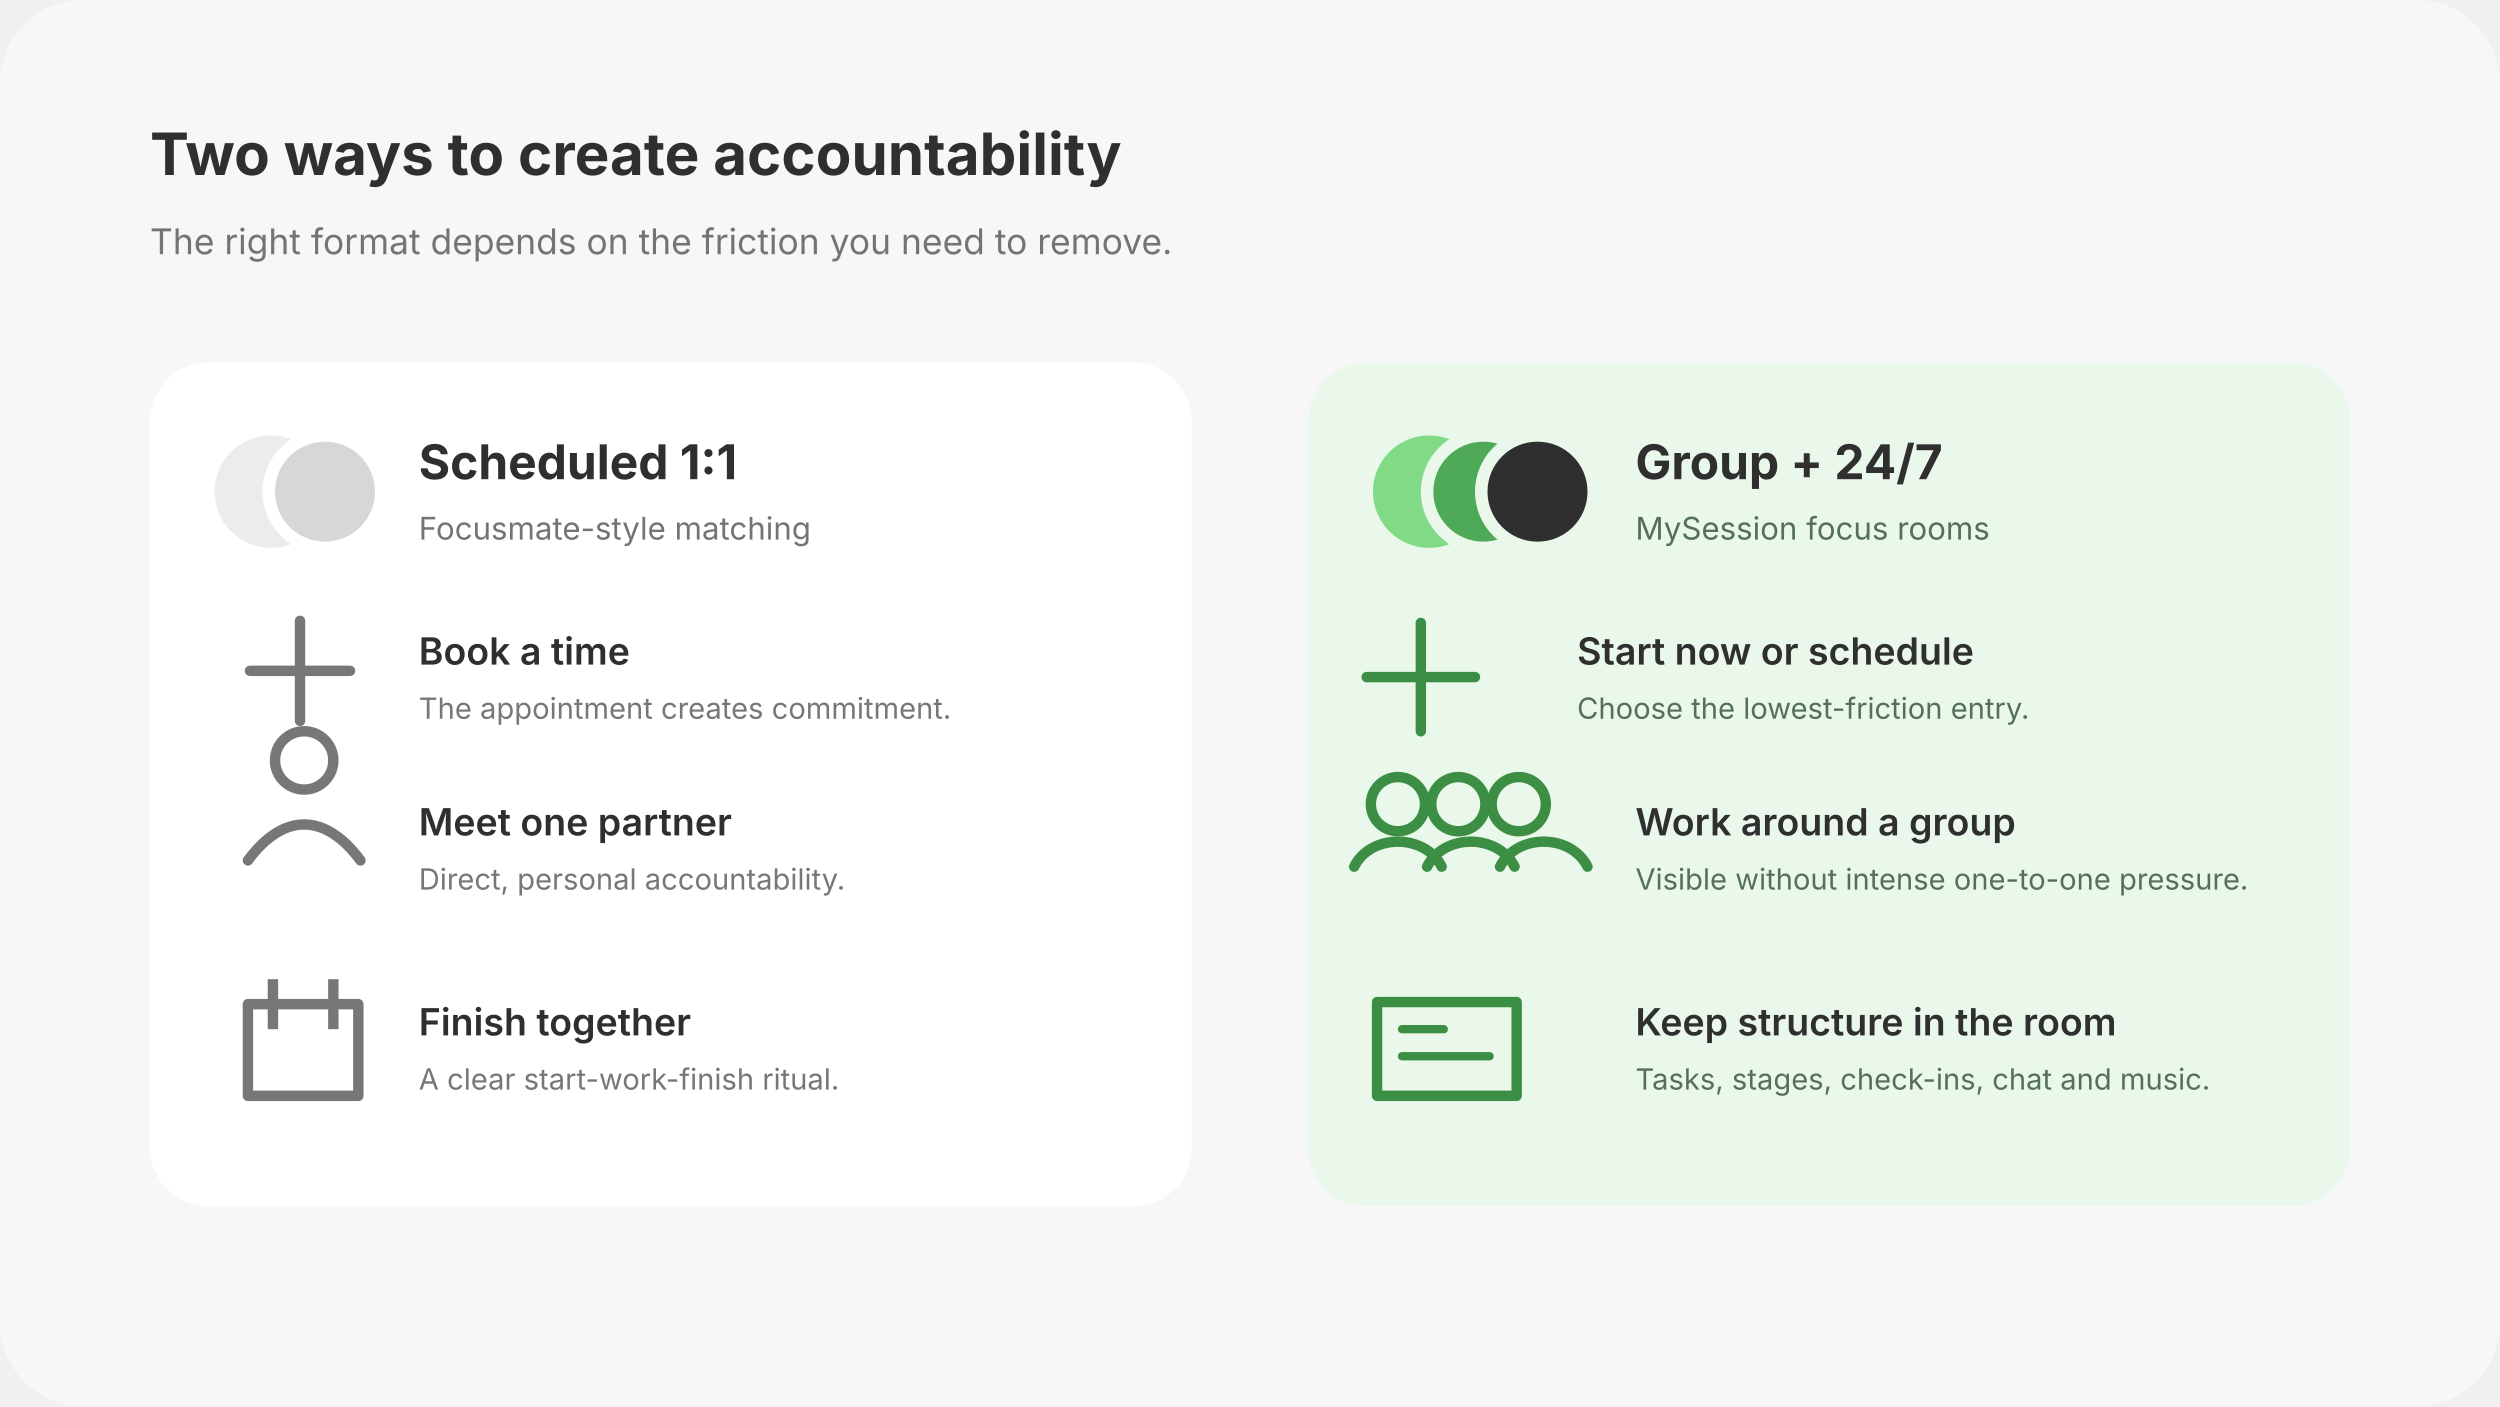
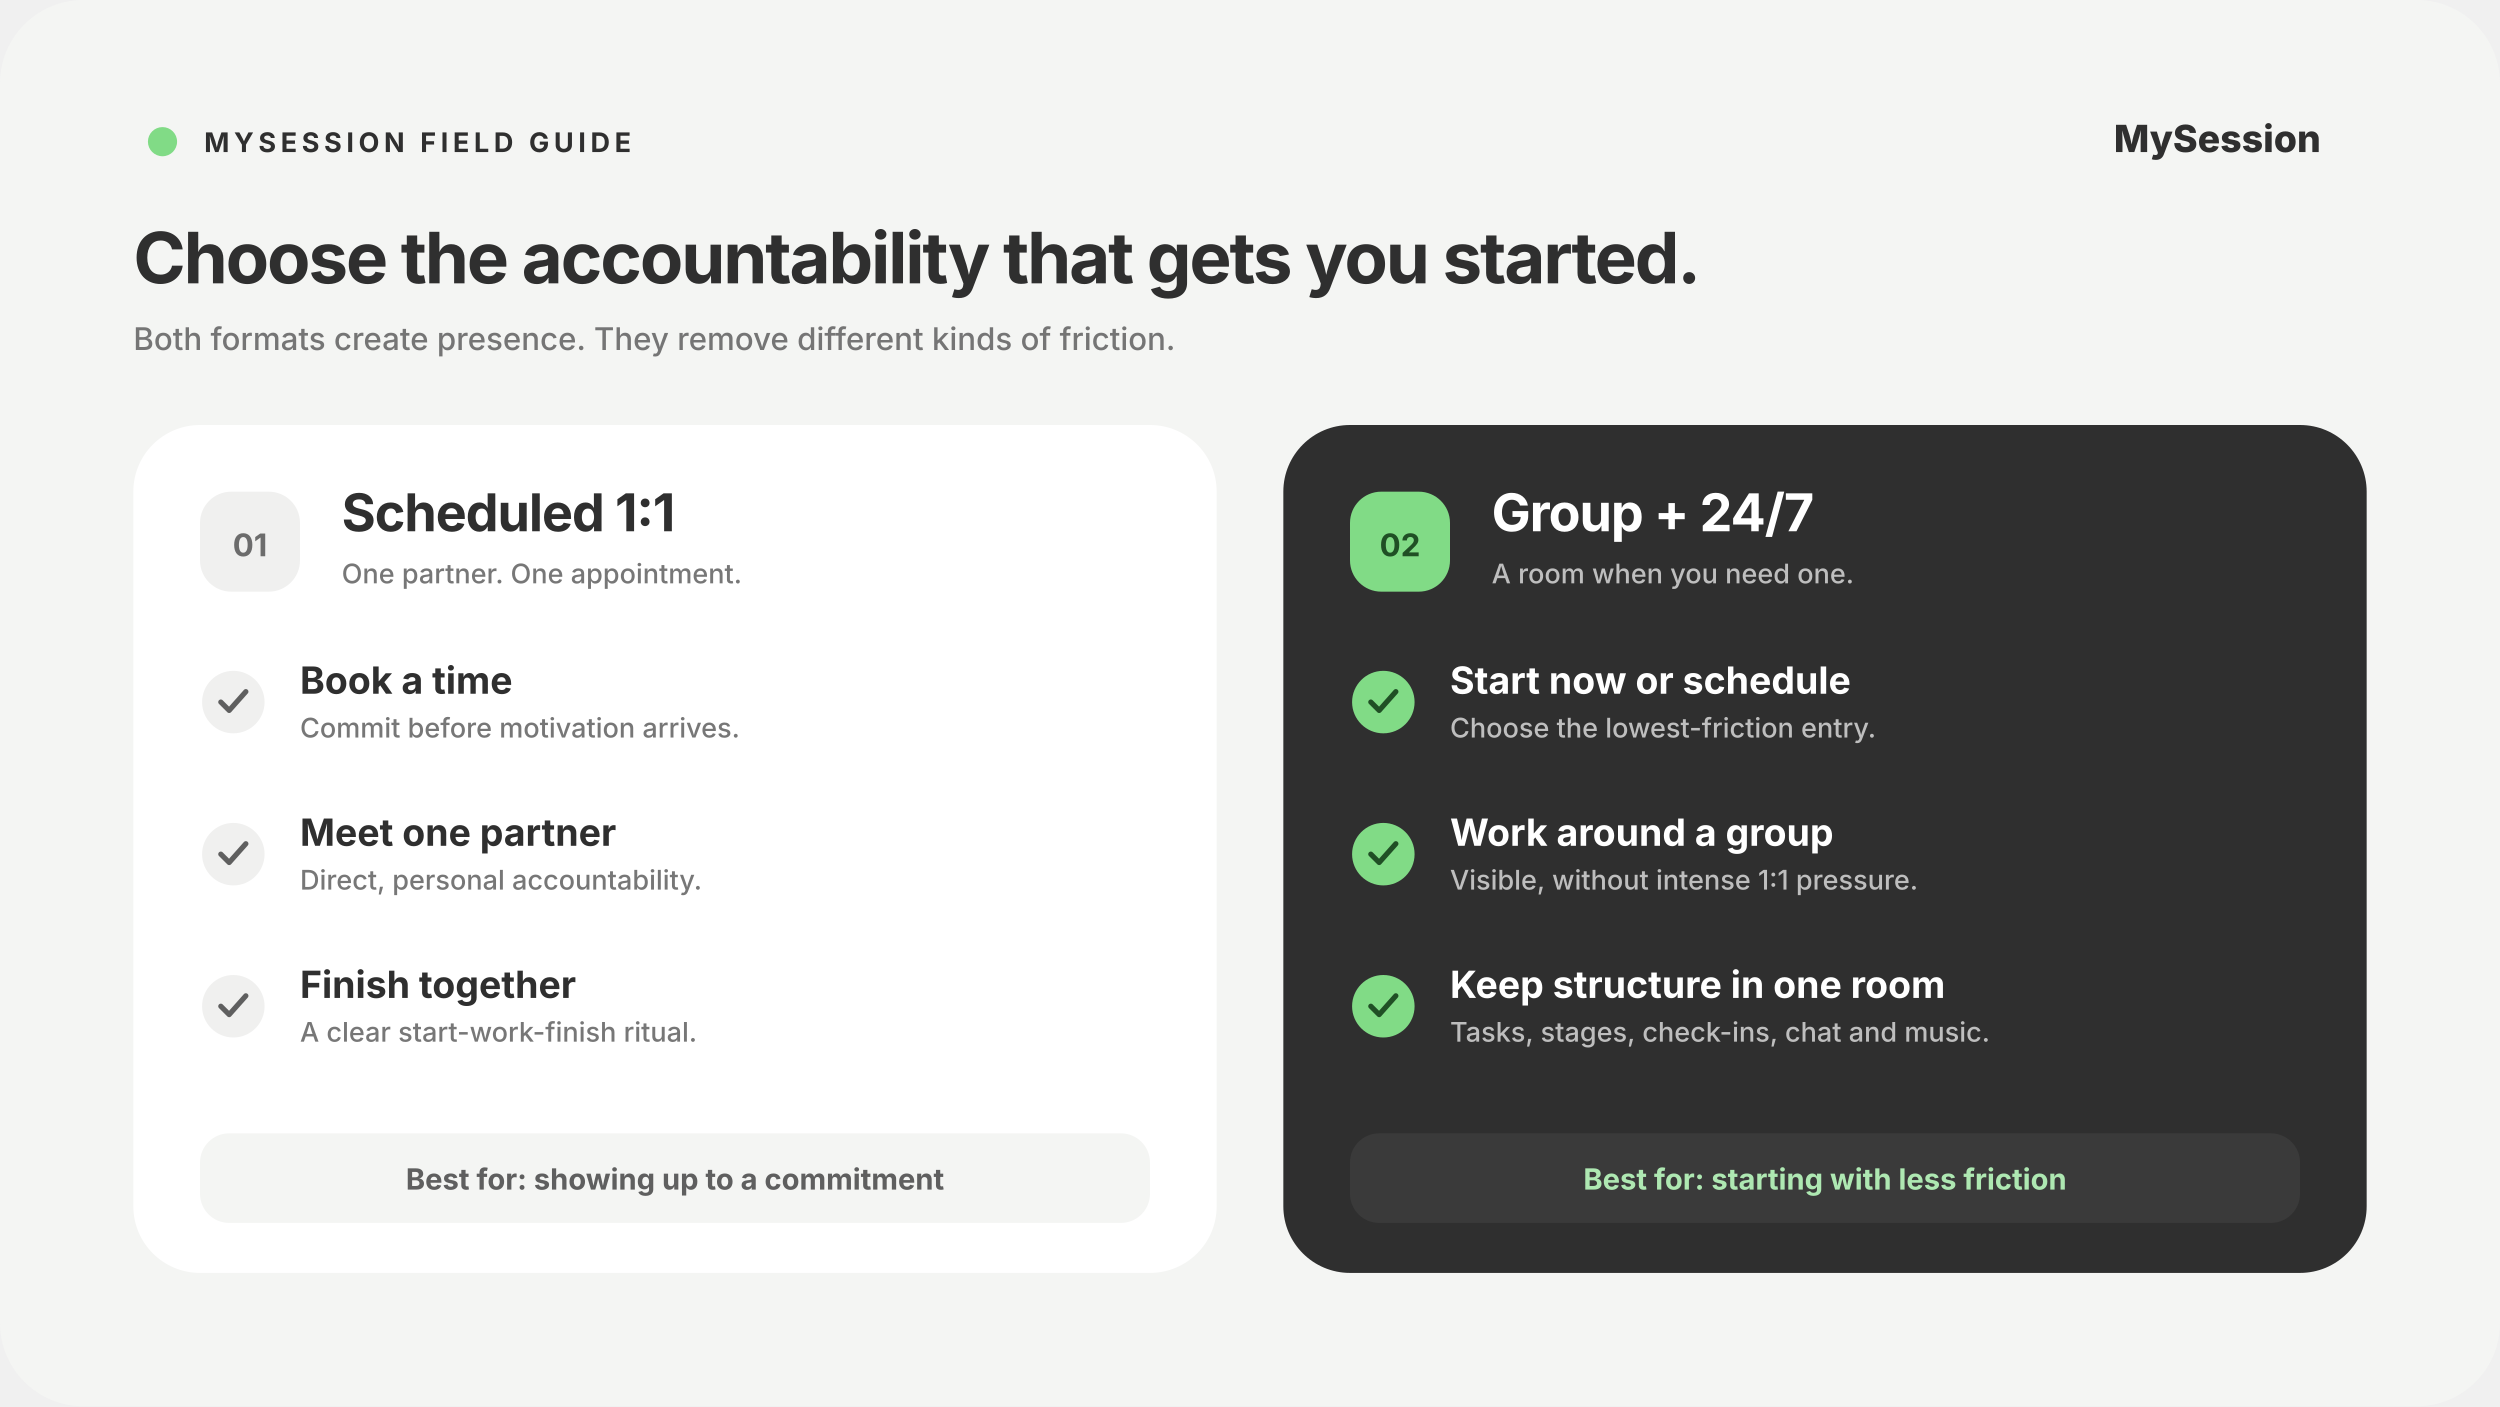
<svg xmlns="http://www.w3.org/2000/svg" viewBox="0 0 1200 675" role="img" aria-labelledby="title description">
-   <rect width="1200" height="675" rx="40" fill="#f6f7f6" />
-   <text x="72" y="84" fill="#2f2f2f" font-family="Inter,Arial,sans-serif" font-size="28" font-weight="700">Two ways to create accountability</text>
-   <text x="72" y="122" fill="#747474" font-family="Inter,Arial,sans-serif" font-size="17">The right format depends on the friction you need to remove.</text>
-   <rect x="72" y="174" width="500" height="405" rx="28" fill="#ffffff" />
-   <rect x="628" y="174" width="500" height="405" rx="28" fill="#eaf8eb" />
-   <circle cx="130" cy="236" r="27" fill="#ececec" />
-   <circle cx="156" cy="236" r="27" fill="#d7d7d7" stroke="#ffffff" stroke-width="6" />
-   <text x="201" y="230" fill="#2f2f2f" font-family="Inter,Arial,sans-serif" font-size="23" font-weight="700">Scheduled 1:1</text>
-   <text x="201" y="259" fill="#747474" font-family="Inter,Arial,sans-serif" font-size="15">Focusmate-style matching</text>
-   <path d="M120 322h48m-24-24v48" stroke="#777" stroke-width="5" stroke-linecap="round" />
-   <text x="201" y="319" fill="#2f2f2f" font-family="Inter,Arial,sans-serif" font-size="18" font-weight="600">Book a time</text>
-   <text x="201" y="345" fill="#777" font-family="Inter,Arial,sans-serif" font-size="14">The appointment creates commitment.</text>
-   <path d="M119 413c17-23 37-23 54 0m-27-34a14 14 0 1 0 0-28 14 14 0 0 0 0 28Z" fill="none" stroke="#777" stroke-width="5" stroke-linecap="round" />
-   <text x="201" y="401" fill="#2f2f2f" font-family="Inter,Arial,sans-serif" font-size="18" font-weight="600">Meet one partner</text>
-   <text x="201" y="427" fill="#777" font-family="Inter,Arial,sans-serif" font-size="14">Direct, personal accountability.</text>
-   <path d="M119 482h53v44h-53zM131 470v24m29-24v24" fill="none" stroke="#777" stroke-width="5" stroke-linejoin="round" />
-   <text x="201" y="497" fill="#2f2f2f" font-family="Inter,Arial,sans-serif" font-size="18" font-weight="600">Finish together</text>
-   <text x="201" y="523" fill="#777" font-family="Inter,Arial,sans-serif" font-size="14">A clear start-work-finish ritual.</text>
-   <circle cx="686" cy="236" r="27" fill="#81db86" />
-   <circle cx="712" cy="236" r="27" fill="#4faa57" stroke="#eaf8eb" stroke-width="6" />
-   <circle cx="738" cy="236" r="27" fill="#2f2f2f" stroke="#eaf8eb" stroke-width="6" />
-   <text x="785" y="230" fill="#2f2f2f" font-family="Inter,Arial,sans-serif" font-size="23" font-weight="700">Group + 24/7</text>
-   <text x="785" y="259" fill="#557058" font-family="Inter,Arial,sans-serif" font-size="15">MySession focus rooms</text>
-   <path d="M682 299v52m-26-26h52" stroke="#3c8e44" stroke-width="5" stroke-linecap="round" />
-   <text x="757" y="319" fill="#2f2f2f" font-family="Inter,Arial,sans-serif" font-size="18" font-weight="600">Start now or schedule</text>
-   <text x="757" y="345" fill="#557058" font-family="Inter,Arial,sans-serif" font-size="14">Choose the lowest-friction entry.</text>
-   <circle cx="671" cy="386" r="13" fill="none" stroke="#3c8e44" stroke-width="5" />
-   <circle cx="700" cy="386" r="13" fill="none" stroke="#3c8e44" stroke-width="5" />
-   <circle cx="729" cy="386" r="13" fill="none" stroke="#3c8e44" stroke-width="5" />
-   <path d="M650 416c8-16 34-16 42 0m-7 0c8-16 34-16 42 0m-7 0c8-16 34-16 42 0" fill="none" stroke="#3c8e44" stroke-width="5" stroke-linecap="round" />
-   <text x="785" y="401" fill="#2f2f2f" font-family="Inter,Arial,sans-serif" font-size="18" font-weight="600">Work around a group</text>
-   <text x="785" y="427" fill="#557058" font-family="Inter,Arial,sans-serif" font-size="14">Visible without intense one-to-one pressure.</text>
-   <path d="M661 481h67v45h-67z" fill="none" stroke="#3c8e44" stroke-width="5" stroke-linejoin="round" />
-   <path d="M673 494h20m-20 13h42" stroke="#3c8e44" stroke-width="4" stroke-linecap="round" />
-   <text x="785" y="497" fill="#2f2f2f" font-family="Inter,Arial,sans-serif" font-size="18" font-weight="600">Keep structure in the room</text>
-   <text x="785" y="523" fill="#557058" font-family="Inter,Arial,sans-serif" font-size="14">Tasks, stages, check-ins, chat and music.</text>
+   <style>
+     text { font-family: Inter, "Segoe UI", Arial, sans-serif; }
+     .eyebrow { font-size: 13px; font-weight: 700; letter-spacing: 2.2px; }
+     .title { font-size: 34px; font-weight: 750; letter-spacing: -1px; }
+     .cardTitle { font-size: 25px; font-weight: 700; letter-spacing: -.5px; }
+     .body { font-size: 15px; font-weight: 450; }
+     .item { font-size: 18px; font-weight: 650; }
+     .caption { font-size: 13px; font-weight: 450; }
+   </style>
+   <rect width="1200" height="675" rx="40" fill="#F4F5F3" />
+   <circle cx="78" cy="68" r="7" fill="#81DB86" />
+   <text x="98" y="73" class="eyebrow" fill="#2F2F2F">MYSESSION FIELD GUIDE</text>
+   <text x="1114" y="73" text-anchor="end" font-size="18" font-weight="800" fill="#2F2F2F">MySession</text>
+   <text x="64" y="136" class="title" fill="#2F2F2F">Choose the accountability that gets you started.</text>
+   <text x="64" y="168" class="body" fill="#757575">Both formats create presence. They remove different kinds of friction.</text>
+   <rect x="64" y="204" width="520" height="407" rx="32" fill="#FFFFFF" />
+   <rect x="616" y="204" width="520" height="407" rx="32" fill="#2F2F2F" />
+   <rect x="96" y="236" width="48" height="48" rx="15" fill="#F0F0EF" />
+   <text x="120" y="267" text-anchor="middle" font-size="15" font-weight="750" fill="#6C6C6C">01</text>
+   <text x="164" y="255" class="cardTitle" fill="#2F2F2F">Scheduled 1:1</text>
+   <text x="164" y="280" class="caption" fill="#777777">One partner. One appointment.</text>
+   <rect x="648" y="236" width="48" height="48" rx="15" fill="#81DB86" />
+   <text x="672" y="267" text-anchor="middle" font-size="15" font-weight="750" fill="#204F25">02</text>
+   <text x="716" y="255" class="cardTitle" fill="#FFFFFF">Group + 24/7</text>
+   <text x="716" y="280" class="caption" fill="#BEBEBE">A room when you need one.</text>
+   <circle cx="112" cy="337" r="15" fill="#F0F0EF" />
+   <path d="M106 337l4 4 8-9" fill="none" stroke="#5F5F5F" stroke-width="2.5" stroke-linecap="round" stroke-linejoin="round" />
+   <text x="144" y="333" class="item" fill="#2F2F2F">Book a time</text>
+   <text x="144" y="354" class="caption" fill="#777777">Commit before motivation arrives.</text>
+   <circle cx="112" cy="410" r="15" fill="#F0F0EF" />
+   <path d="M106 410l4 4 8-9" fill="none" stroke="#5F5F5F" stroke-width="2.5" stroke-linecap="round" stroke-linejoin="round" />
+   <text x="144" y="406" class="item" fill="#2F2F2F">Meet one partner</text>
+   <text x="144" y="427" class="caption" fill="#777777">Direct, personal accountability.</text>
+   <circle cx="112" cy="483" r="15" fill="#F0F0EF" />
+   <path d="M106 483l4 4 8-9" fill="none" stroke="#5F5F5F" stroke-width="2.5" stroke-linecap="round" stroke-linejoin="round" />
+   <text x="144" y="479" class="item" fill="#2F2F2F">Finish together</text>
+   <text x="144" y="500" class="caption" fill="#777777">A clear start-work-finish ritual.</text>
+   <circle cx="664" cy="337" r="15" fill="#81DB86" />
+   <path d="M658 337l4 4 8-9" fill="none" stroke="#204F25" stroke-width="2.5" stroke-linecap="round" stroke-linejoin="round" />
+   <text x="696" y="333" class="item" fill="#FFFFFF">Start now or schedule</text>
+   <text x="696" y="354" class="caption" fill="#BEBEBE">Choose the lowest-friction entry.</text>
+   <circle cx="664" cy="410" r="15" fill="#81DB86" />
+   <path d="M658 410l4 4 8-9" fill="none" stroke="#204F25" stroke-width="2.5" stroke-linecap="round" stroke-linejoin="round" />
+   <text x="696" y="406" class="item" fill="#FFFFFF">Work around a group</text>
+   <text x="696" y="427" class="caption" fill="#BEBEBE">Visible, without intense 1:1 pressure.</text>
+   <circle cx="664" cy="483" r="15" fill="#81DB86" />
+   <path d="M658 483l4 4 8-9" fill="none" stroke="#204F25" stroke-width="2.5" stroke-linecap="round" stroke-linejoin="round" />
+   <text x="696" y="479" class="item" fill="#FFFFFF">Keep structure in one room</text>
+   <text x="696" y="500" class="caption" fill="#BEBEBE">Tasks, stages, check-ins, chat and music.</text>
+   <rect x="96" y="544" width="456" height="43" rx="14" fill="#F4F5F3" />
+   <text x="324" y="571" text-anchor="middle" font-size="14" font-weight="650" fill="#5F5F5F">Best for: showing up to a commitment</text>
+   <rect x="648" y="544" width="456" height="43" rx="14" fill="#3A3A3A" />
+   <text x="876" y="571" text-anchor="middle" font-size="14" font-weight="650" fill="#AEE8B2">Best for: starting with less friction</text>
</svg>
